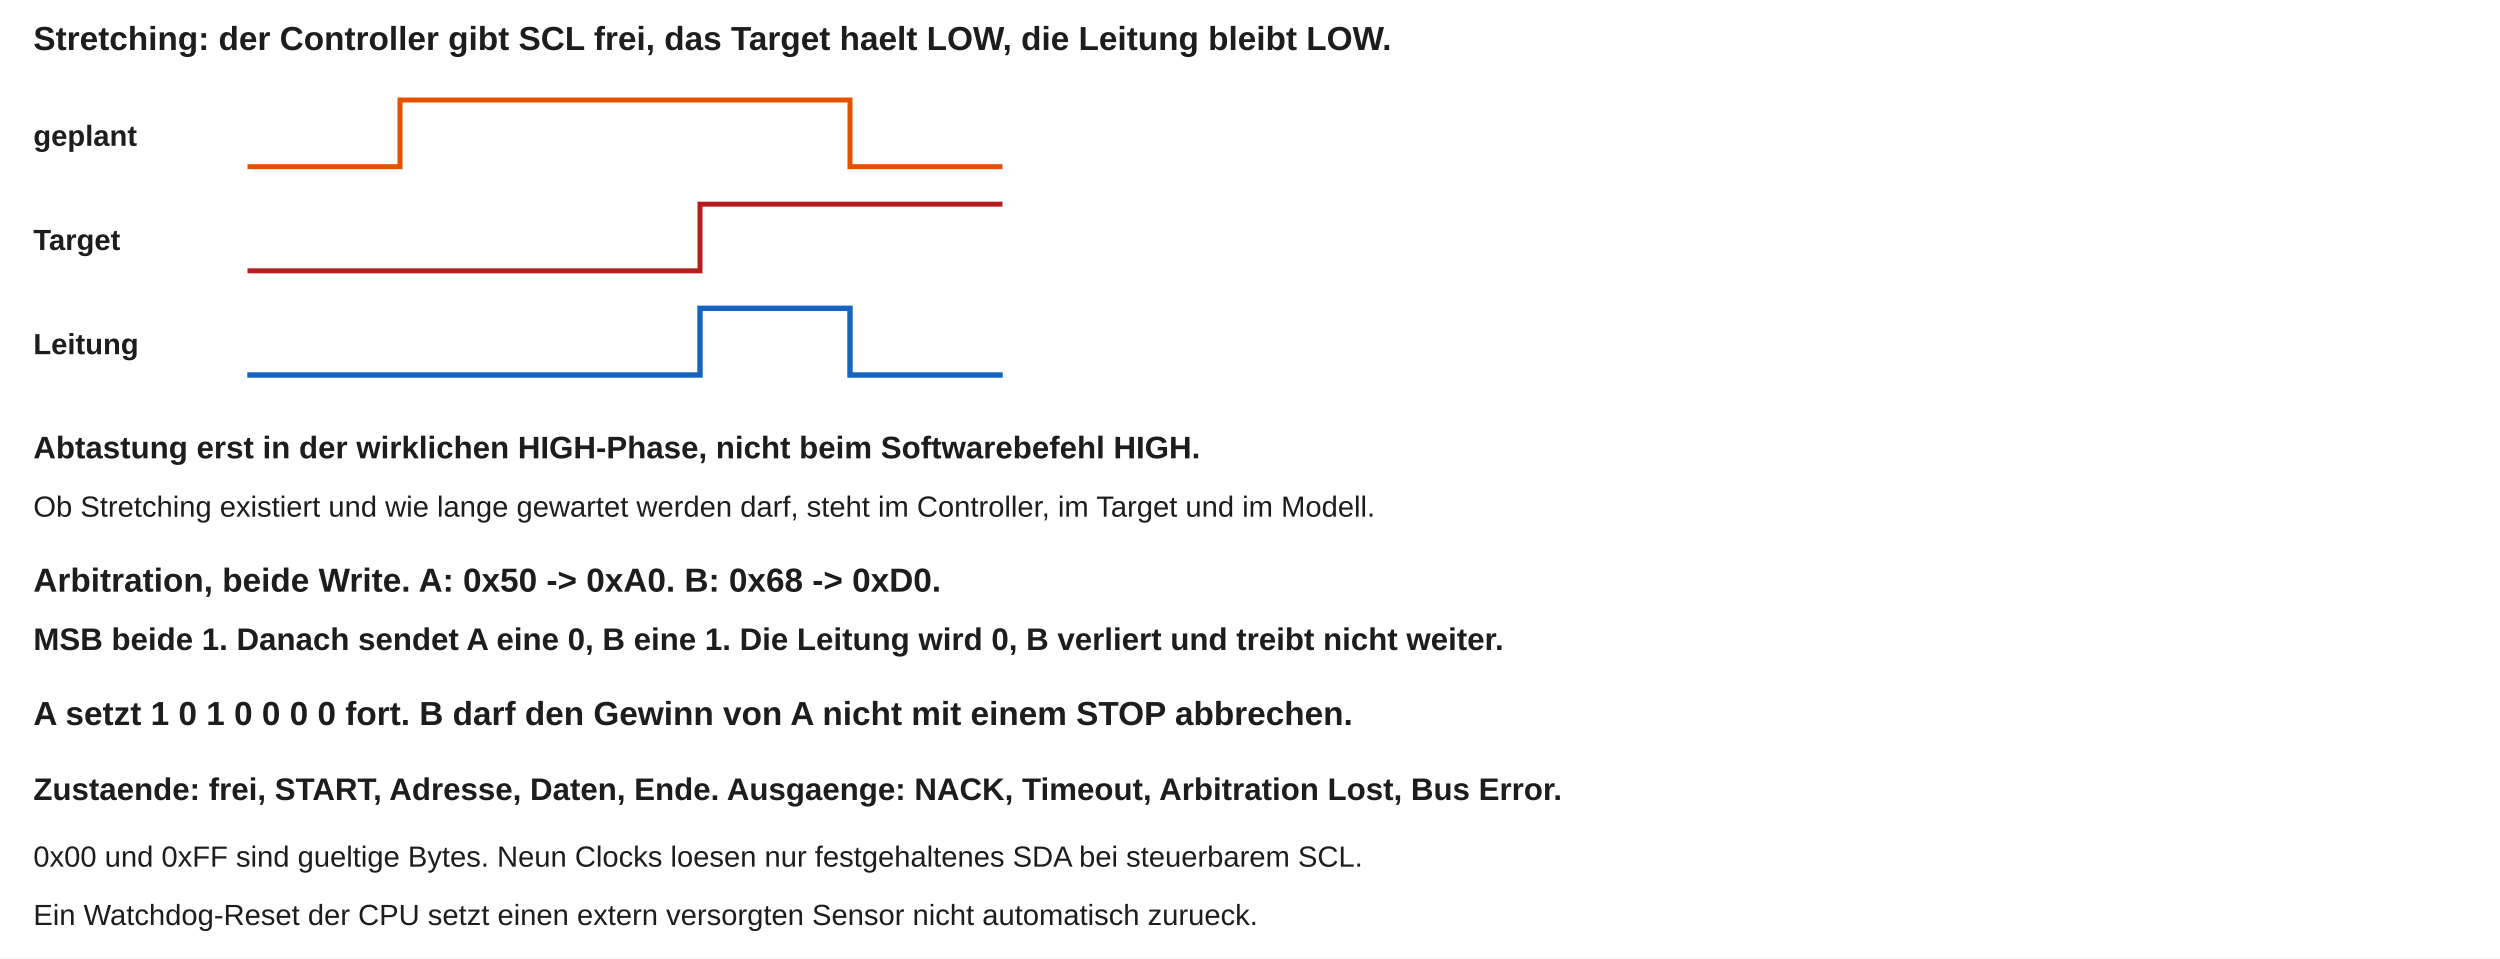
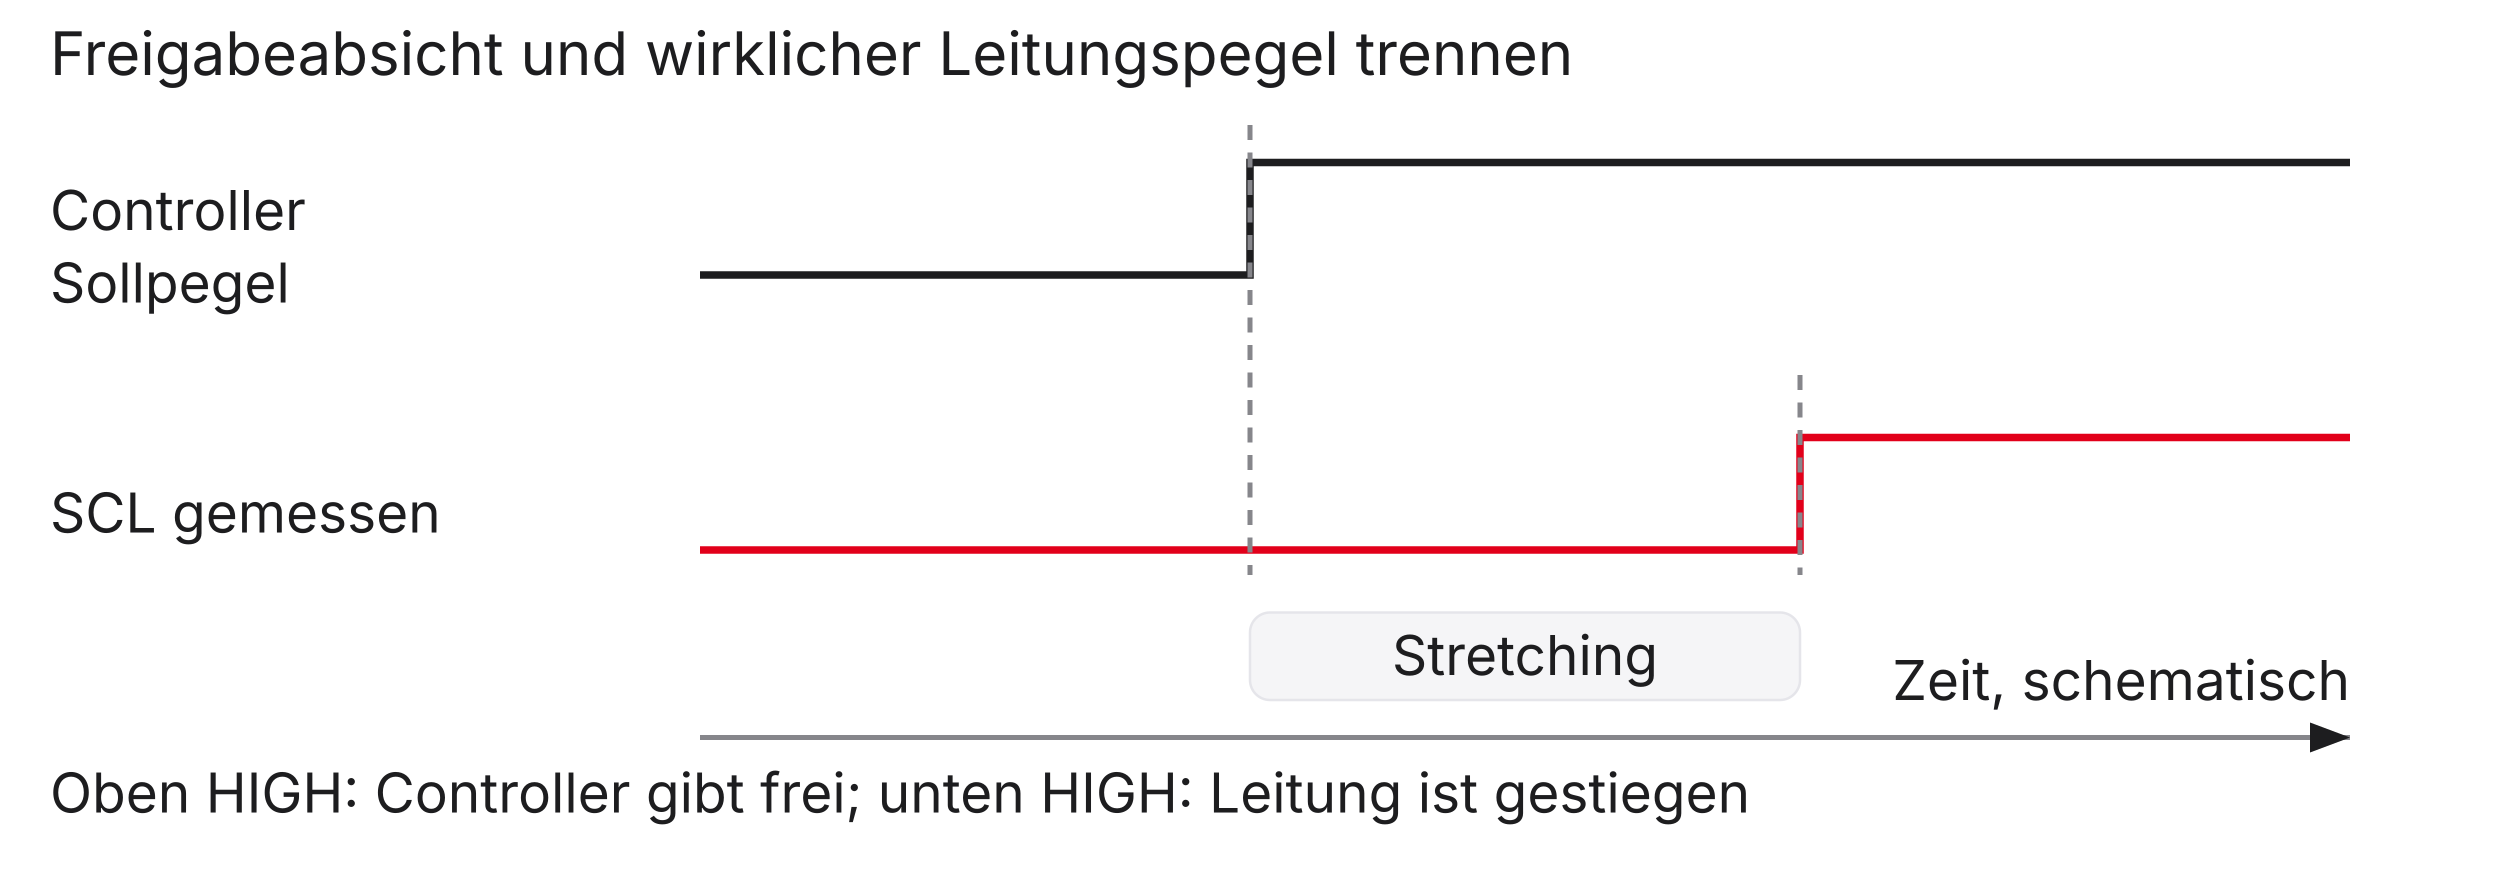
- <svg xmlns="http://www.w3.org/2000/svg" viewBox="0 0 1200 460" width="1200" height="460">
-   <rect width="1200" height="460" fill="#fff" />
-   <style>text{font-family:Arial,Helvetica,sans-serif;fill:#1D1D1F}</style>
-   <text x="16" y="24" font-size="16" font-weight="600" fill="#1D1D1F" text-anchor="start">Stretching: der Controller gibt SCL frei, das Target haelt LOW, die Leitung bleibt LOW.</text>
-   <text x="16" y="70" font-size="14" font-weight="600" fill="#E65100" text-anchor="start">geplant</text>
-   <text x="16" y="120" font-size="14" font-weight="600" fill="#B71C1C" text-anchor="start">Target</text>
-   <text x="16" y="170" font-size="14" font-weight="600" fill="#1565C0" text-anchor="start">Leitung</text>
-   <polyline points="120.0,80.0 156.0,80.0 156.0,80.0 192.0,80.0 192.0,48.0 228.0,48.0 228.0,48.0 264.0,48.0 264.0,48.0 300.0,48.0 300.0,48.0 336.0,48.0 336.0,48.0 372.0,48.0 372.0,48.0 408.0,48.0 408.0,80.0 444.0,80.0 444.0,80.0 480.0,80.0" fill="none" stroke="#E65100" stroke-width="2.4" stroke-linejoin="miter" stroke-linecap="square" />
-   <polyline points="120.0,130.0 156.0,130.0 156.0,130.0 192.0,130.0 192.0,130.0 228.0,130.0 228.0,130.0 264.0,130.0 264.0,130.0 300.0,130.0 300.0,130.0 336.0,130.0 336.0,98.0 372.0,98.0 372.0,98.0 408.0,98.0 408.0,98.0 444.0,98.0 444.0,98.0 480.0,98.0" fill="none" stroke="#B71C1C" stroke-width="2.4" stroke-linejoin="miter" stroke-linecap="square" />
-   <polyline points="120.0,180.0 156.0,180.0 156.0,180.0 192.0,180.0 192.0,180.0 228.0,180.0 228.0,180.0 264.0,180.0 264.0,180.0 300.0,180.0 300.0,180.0 336.0,180.0 336.0,148.0 372.0,148.0 372.0,148.0 408.0,148.0 408.0,180.0 444.0,180.0 444.0,180.0 480.0,180.0" fill="none" stroke="#1565C0" stroke-width="2.6" stroke-linejoin="miter" stroke-linecap="square" />
-   <text x="16" y="220" font-size="15" font-weight="600" fill="#6A1B9A" text-anchor="start">Abtastung erst in der wirklichen HIGH-Phase, nicht beim Softwarebefehl HIGH.</text>
-   <text x="16" y="248" font-size="14" font-weight="400" fill="#5F6368" text-anchor="start">Ob Stretching existiert und wie lange gewartet werden darf, steht im Controller, im Target und im Modell.</text>
-   <text x="16" y="284" font-size="16" font-weight="600" fill="#1D1D1F" text-anchor="start">Arbitration, beide Write. A: 0x50 -&gt; 0xA0. B: 0x68 -&gt; 0xD0.</text>
-   <text x="16" y="312" font-size="15" font-weight="600" fill="#B71C1C" text-anchor="start">MSB beide 1. Danach sendet A eine 0, B eine 1. Die Leitung wird 0, B verliert und treibt nicht weiter.</text>
-   <text x="16" y="348" font-size="16" font-weight="600" fill="#1565C0" text-anchor="start">A setzt 1 0 1 0 0 0 0 fort. B darf den Gewinn von A nicht mit einem STOP abbrechen.</text>
-   <text x="16" y="384" font-size="15" font-weight="600" fill="#1D1D1F" text-anchor="start">Zustaende: frei, START, Adresse, Daten, Ende. Ausgaenge: NACK, Timeout, Arbitration Lost, Bus Error.</text>
-   <text x="16" y="416" font-size="14" font-weight="400" fill="#5F6368" text-anchor="start">0x00 und 0xFF sind gueltige Bytes. Neun Clocks loesen nur festgehaltenes SDA bei steuerbarem SCL.</text>
-   <text x="16" y="444" font-size="14" font-weight="400" fill="#5F6368" text-anchor="start">Ein Watchdog-Reset der CPU setzt einen extern versorgten Sensor nicht automatisch zurueck.</text>
+ <svg xmlns="http://www.w3.org/2000/svg" width="1000" height="350" viewBox="0 0 1000 350" role="img" aria-labelledby="title">
+   <style>text{font-family:Inter,Arial,Helvetica,sans-serif;font-weight:400}</style>
+   <defs>
+     <marker id="arrow" markerWidth="10" markerHeight="10" refX="8" refY="3" orient="auto" markerUnits="strokeWidth">
+       <path d="M0,0 L8,3 L0,6" fill="#1D1D1F" />
+     </marker>
+   </defs>
+   <rect width="1000" height="350" fill="#FFFFFF" />
+   <text x="20" y="30" font-size="24" fill="#1D1D1F" text-anchor="start">Freigabeabsicht und wirklicher Leitungspegel trennen</text>
+   <text x="20" y="92" font-size="22" fill="#1D1D1F" text-anchor="start">Controller</text>
+   <text x="20" y="121" font-size="22" fill="#1D1D1F" text-anchor="start">Sollpegel</text>
+   <polyline points="280.000,110.000 500.000,110.000 500.000,110.000 500.000,65.000 940.000,65.000" fill="none" stroke="#1D1D1F" stroke-width="3" />
+   <text x="20" y="213" font-size="22" fill="#1D1D1F" text-anchor="start">SCL gemessen</text>
+   <polyline points="280.000,220.000 720.000,220.000 720.000,220.000 720.000,175.000 940.000,175.000" fill="none" stroke="#E2001A" stroke-width="3" />
+   <rect x="500" y="245" width="220" height="35" rx="8" fill="#F5F5F7" stroke="#E5E5EA" />
+   <text x="610" y="270" font-size="22" fill="#1D1D1F" text-anchor="middle">Stretching</text>
+   <line x1="500" y1="50" x2="500" y2="230" stroke="#86868B" stroke-width="2" stroke-dasharray="6 5" />
+   <line x1="720" y1="150" x2="720" y2="230" stroke="#86868B" stroke-width="2" stroke-dasharray="6 5" />
+   <line x1="280" y1="295" x2="940" y2="295" stroke="#86868B" stroke-width="2" marker-end="url(#arrow)" />
+   <text x="940" y="280" font-size="22" fill="#1D1D1F" text-anchor="end">Zeit, schematisch</text>
+   <text x="20" y="325" font-size="22" fill="#1D1D1F" text-anchor="start">Oben HIGH: Controller gibt frei; unten HIGH: Leitung ist gestiegen</text>
</svg>
